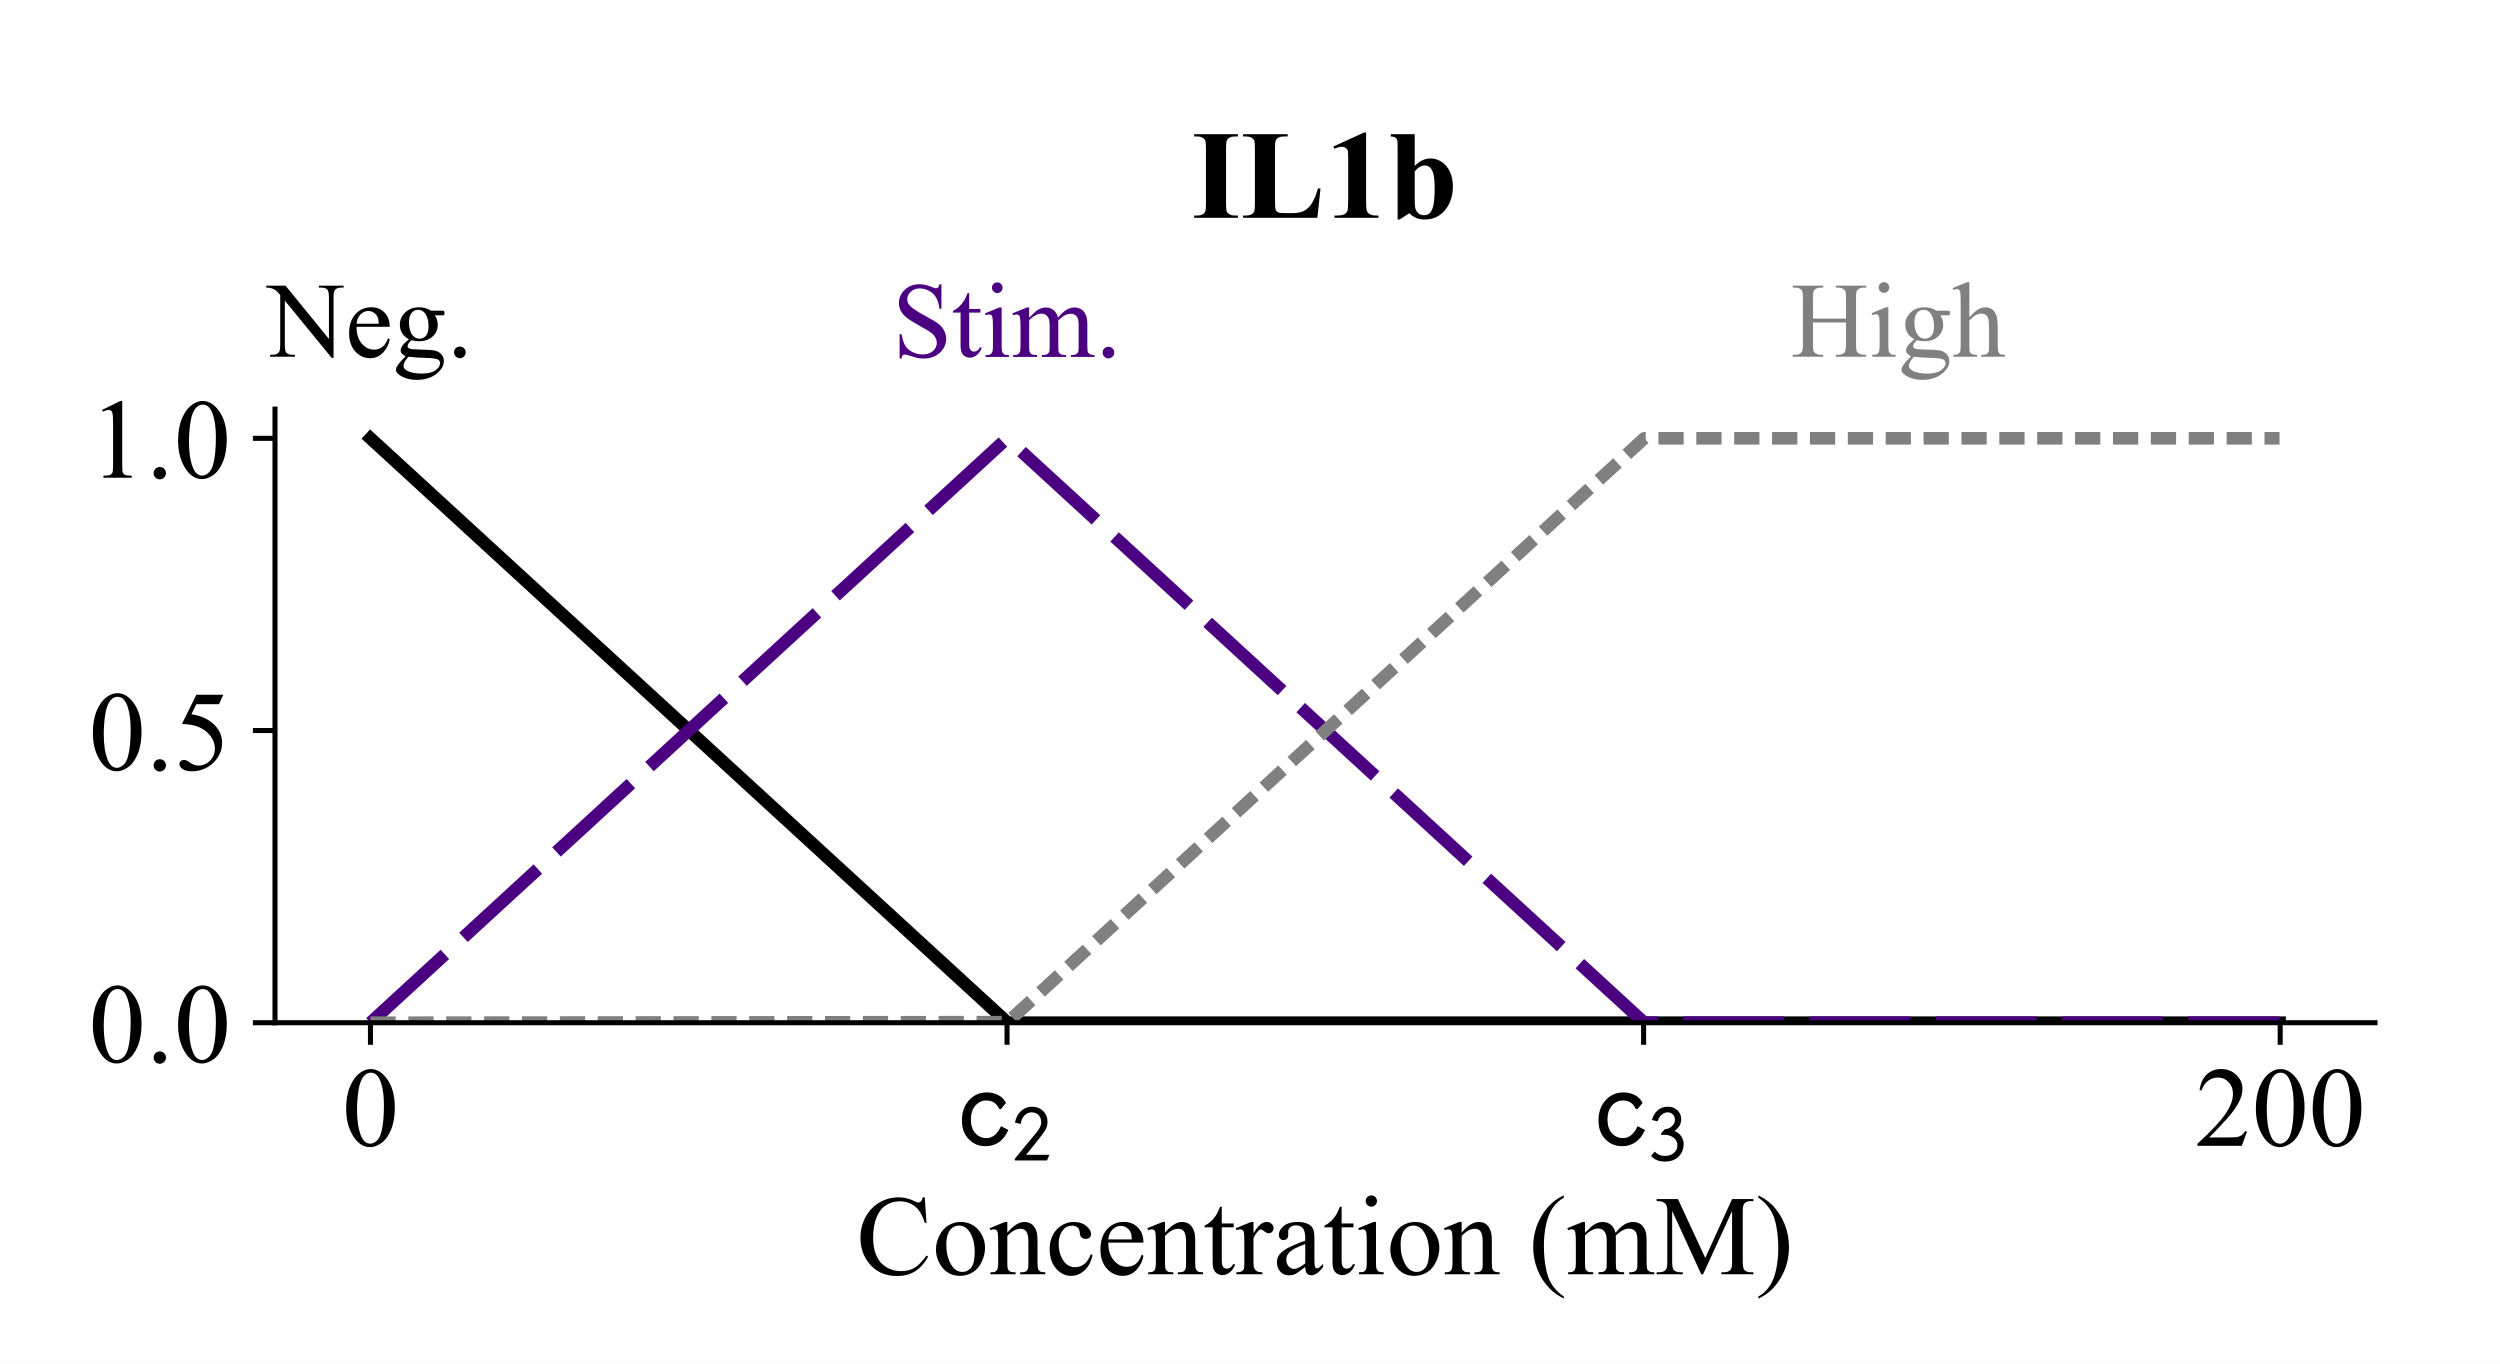
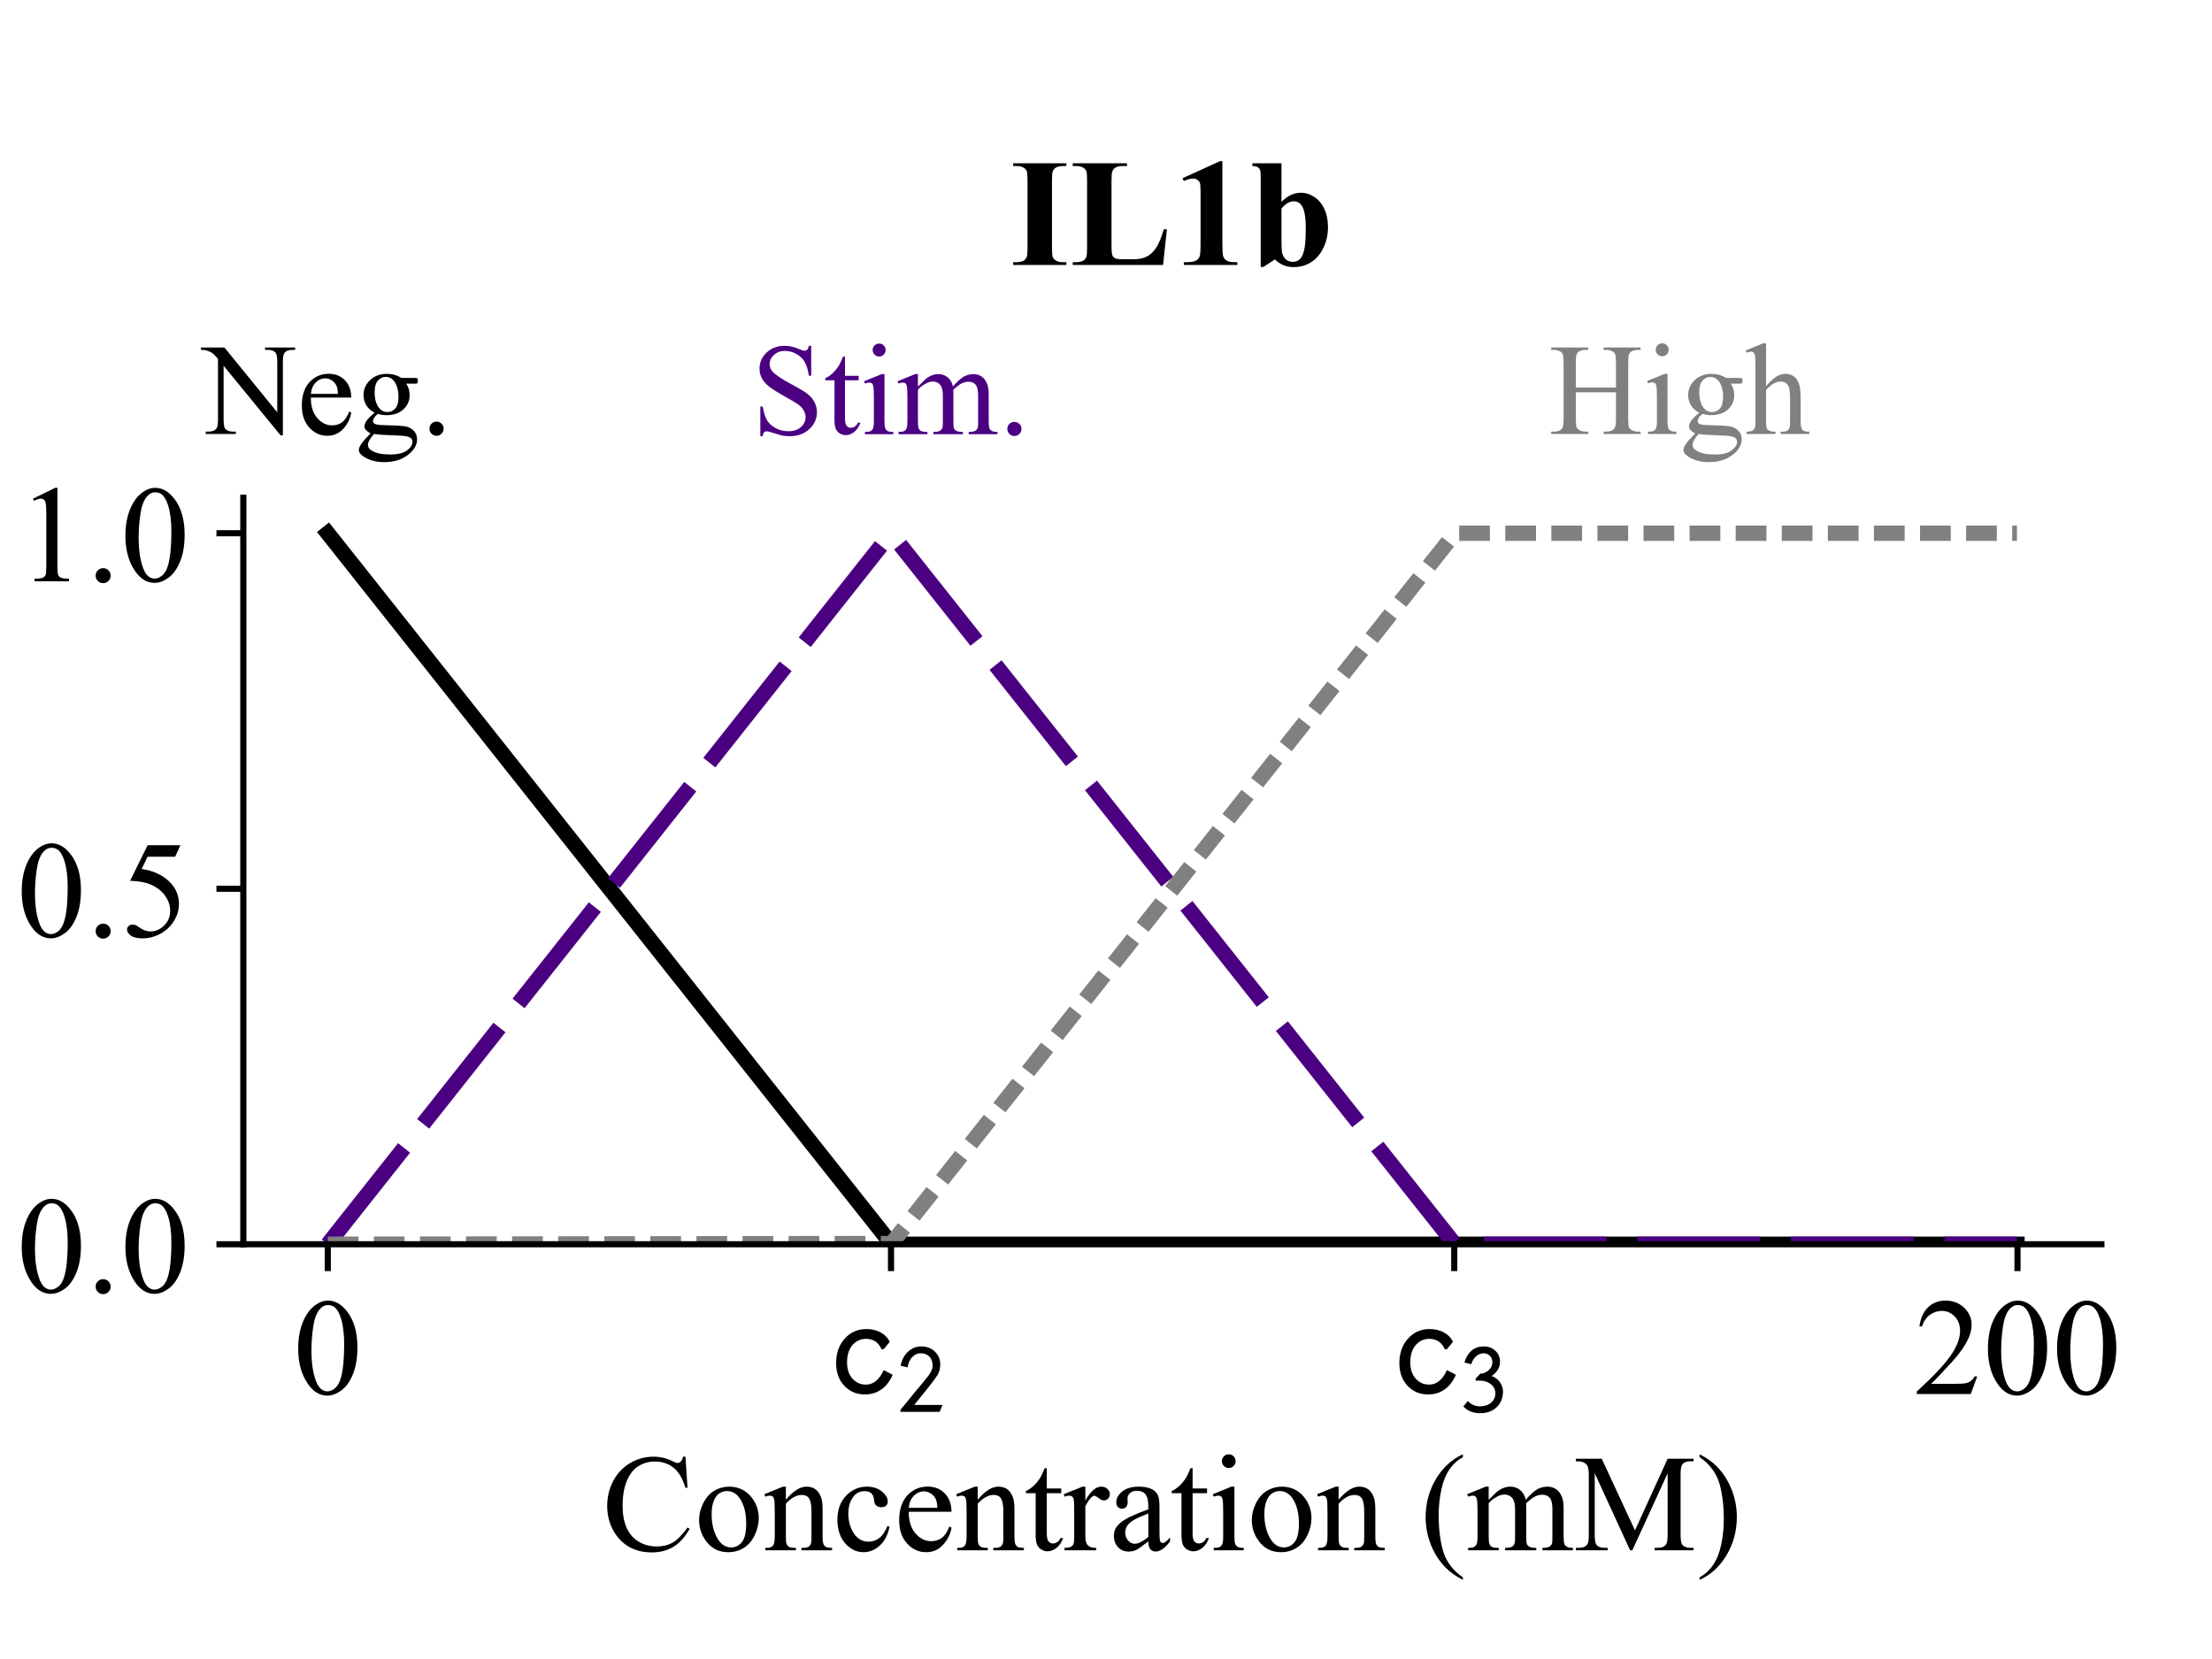
- <svg xmlns="http://www.w3.org/2000/svg" xmlns:xlink="http://www.w3.org/1999/xlink" height="216pt" version="1.1" viewBox="0 0 396 216" width="396pt">
+ <svg xmlns="http://www.w3.org/2000/svg" xmlns:xlink="http://www.w3.org/1999/xlink" height="216pt" version="1.1" viewBox="0 0 288 216" width="288pt">
  <defs>
    <style type="text/css">
*{stroke-linecap:butt;stroke-linejoin:round;}
  </style>
  </defs>
  <g id="figure_1">
    <g id="patch_1">
-       <path d="M 0 216  L 396 216  L 396 0  L 0 0  z " style="fill:#ffffff;" />
+       <path d="M 0 216  L 288 216  L 288 0  L 0 0  z " style="fill:#ffffff;" />
    </g>
    <g id="axes_1">
      <g id="patch_2">
-         <path d="M 43.56 162  L 376.2 162  L 376.2 64.8  L 43.56 64.8  z " style="fill:#ffffff;" />
+         <path d="M 31.68 162  L 273.6 162  L 273.6 64.8  L 31.68 64.8  z " style="fill:#ffffff;" />
      </g>
      <g id="matplotlib.axis_1">
        <g id="xtick_1">
          <g id="line2d_1">
            <defs>
-               <path d="M 0 0  L 0 3.5  " id="m36b06b20c5" style="stroke:#000000;stroke-width:0.8;" />
-             </defs>
-             <g>
-               <use style="stroke:#000000;stroke-width:0.8;" x="58.68" xlink:href="#m36b06b20c5" y="162" />
+               <path d="M 0 0  L 0 3.5  " id="m6e0107dfa2" style="stroke:#000000;stroke-width:0.8;" />
+             </defs>
+             <g>
+               <use style="stroke:#000000;stroke-width:0.8;" x="42.676" xlink:href="#m6e0107dfa2" y="162" />
            </g>
          </g>
          <g id="text_1">
            <defs>
              <path d="M 3.609 32.719  Q 3.609 44.047 7.031 52.219  Q 10.453 60.406 16.109 64.406  Q 20.516 67.578 25.203 67.578  Q 32.812 67.578 38.875 59.812  Q 46.438 50.203 46.438 33.734  Q 46.438 22.219 43.109 14.156  Q 39.797 6.109 34.641 2.469  Q 29.5 -1.172 24.703 -1.172  Q 15.234 -1.172 8.938 10.016  Q 3.609 19.438 3.609 32.719  z M 13.188 31.5  Q 13.188 17.828 16.547 9.188  Q 19.344 1.906 24.859 1.906  Q 27.484 1.906 30.312 4.266  Q 33.156 6.641 34.625 12.203  Q 36.859 20.609 36.859 35.891  Q 36.859 47.219 34.516 54.781  Q 32.766 60.406 29.984 62.75  Q 27.984 64.359 25.141 64.359  Q 21.828 64.359 19.234 61.375  Q 15.719 57.328 14.453 48.625  Q 13.188 39.938 13.188 31.5  z " id="TimesNewRomanPSMT-30" />
            </defs>
-             <g transform="translate(54.18 181.4988)scale(0.18 -0.18)">
+             <g transform="translate(38.17636 181.4988)scale(0.18 -0.18)">
              <use xlink:href="#TimesNewRomanPSMT-30" />
            </g>
          </g>
        </g>
        <g id="xtick_2">
          <g id="line2d_2">
            <g>
-               <use style="stroke:#000000;stroke-width:0.8;" x="159.514" xlink:href="#m36b06b20c5" y="162" />
+               <use style="stroke:#000000;stroke-width:0.8;" x="116.01" xlink:href="#m6e0107dfa2" y="162" />
            </g>
          </g>
          <g id="text_2">
            <defs>
              <path d="M 36.703 16.594  L 43.203 13.203  Q 40 5.906 34.703 2.406  Q 29.797 -1 23.203 -1  Q 15.797 -1 10.703 3  Q 2.297 9.5 2.297 21.594  Q 2.297 32.5 8.547 39.391  Q 14.797 46.297 24.203 46.297  Q 29.703 46.297 34.203 44  Q 38.703 41.703 41.094 37.094  L 36.703 31.703  L 35.094 31.703  Q 31.906 39.203 23.797 39.203  Q 18.094 39.203 14.141 34.703  Q 10.203 30.203 10.203 22.203  Q 10.203 14.797 14.094 10.438  Q 18 6.094 23.797 6.094  Q 31.906 6.094 36.703 16.594  z " id="STIXGeneral-Regular-1d5bc" />
              <path d="M 46.906 7.094  L 44 0  L 3.5 0  L 3.5 2.094  L 21 23.5  L 21 23.406  L 26.594 30.203  Q 30.5 34.906 32.094 36.953  Q 33.703 39 35.203 41.953  Q 36.703 44.906 36.703 47.5  Q 36.703 53.703 33.344 57.094  Q 30 60.5 24.203 60.5  Q 19.594 60.5 15.75 56.703  Q 11.906 52.906 10.906 45.906  L 3.703 47.594  Q 5.297 56.5 11.188 62.047  Q 17.094 67.594 24.906 67.594  Q 33.594 67.594 39.094 62.188  Q 44.594 56.797 44.594 49.094  Q 44.594 43.5 42.5 39.453  Q 40.406 35.406 33.703 27  L 17.703 7.094  z " id="STIXGeneral-Regular-1d7e4" />
            </defs>
-             <g transform="translate(151.9536 181.4988)scale(0.18 -0.18)">
+             <g transform="translate(108.4499 181.4988)scale(0.18 -0.18)">
              <use transform="translate(0 0.703125)" xlink:href="#STIXGeneral-Regular-1d5bc" />
              <use transform="translate(46.39269 -12.88594)scale(0.7)" xlink:href="#STIXGeneral-Regular-1d7e4" />
            </g>
          </g>
        </g>
        <g id="xtick_3">
          <g id="line2d_3">
            <g>
-               <use style="stroke:#000000;stroke-width:0.8;" x="260.347" xlink:href="#m36b06b20c5" y="162" />
+               <use style="stroke:#000000;stroke-width:0.8;" x="189.343" xlink:href="#m6e0107dfa2" y="162" />
            </g>
          </g>
          <g id="text_3">
            <defs>
              <path d="M 11.297 49.203  L 4.203 50.906  Q 6.406 58.703 11.5 63.141  Q 16.594 67.594 24.297 67.594  Q 31.406 67.594 36.203 63.094  Q 41 58.594 41 51.906  Q 41 43 32.406 37  Q 38 35 41.047 30.344  Q 44.094 25.703 44.094 21  Q 44.094 11.297 37.797 5  Q 31.406 -1.406 20.5 -1.406  Q 9.5 -1.406 3.094 5.594  L 7.797 11.203  Q 12.906 5.703 20 5.703  Q 27.406 5.703 31.594 9.297  Q 36.203 13.203 36.203 19.094  Q 36.203 24.297 32.453 27.797  Q 28.703 31.297 22.203 32.203  L 15.797 32.203  L 15.797 34.297  L 20.594 39.406  Q 25.094 39.406 29.094 42.844  Q 33.094 46.297 33.094 51.203  Q 33.094 55.406 30.438 57.953  Q 27.797 60.5 24 60.5  Q 20 60.5 16.547 57.641  Q 13.094 54.797 11.297 49.203  z " id="STIXGeneral-Regular-1d7e5" />
            </defs>
-             <g transform="translate(252.7872 181.4988)scale(0.18 -0.18)">
+             <g transform="translate(181.7834 181.4988)scale(0.18 -0.18)">
              <use transform="translate(0 0.703125)" xlink:href="#STIXGeneral-Regular-1d5bc" />
              <use transform="translate(46.39269 -12.88594)scale(0.7)" xlink:href="#STIXGeneral-Regular-1d7e5" />
            </g>
          </g>
        </g>
        <g id="xtick_4">
          <g id="line2d_4">
            <g>
-               <use style="stroke:#000000;stroke-width:0.8;" x="361.181" xlink:href="#m36b06b20c5" y="162" />
+               <use style="stroke:#000000;stroke-width:0.8;" x="262.677" xlink:href="#m6e0107dfa2" y="162" />
            </g>
          </g>
          <g id="text_4">
            <defs>
              <path d="M 45.844 12.75  L 41.219 0  L 2.156 0  L 2.156 1.812  Q 19.391 17.531 26.422 27.484  Q 33.453 37.453 33.453 45.703  Q 33.453 52 29.594 56.047  Q 25.734 60.109 20.359 60.109  Q 15.484 60.109 11.594 57.25  Q 7.719 54.391 5.859 48.875  L 4.047 48.875  Q 5.281 57.906 10.328 62.734  Q 15.375 67.578 22.953 67.578  Q 31 67.578 36.391 62.406  Q 41.797 57.234 41.797 50.203  Q 41.797 45.172 39.453 40.141  Q 35.844 32.234 27.734 23.391  Q 15.578 10.109 12.547 7.375  L 29.828 7.375  Q 35.109 7.375 37.234 7.766  Q 39.359 8.156 41.062 9.344  Q 42.781 10.547 44.047 12.75  z " id="TimesNewRomanPSMT-32" />
            </defs>
-             <g transform="translate(347.6808 181.4988)scale(0.18 -0.18)">
+             <g transform="translate(249.177 181.4988)scale(0.18 -0.18)">
              <use xlink:href="#TimesNewRomanPSMT-32" />
              <use x="50" xlink:href="#TimesNewRomanPSMT-30" />
              <use x="100" xlink:href="#TimesNewRomanPSMT-30" />
            </g>
          </g>
        </g>
        <g id="text_5">
          <defs>
            <path d="M 60.203 67.719  L 61.719 45.219  L 60.203 45.219  Q 57.172 55.328 51.562 59.766  Q 45.953 64.203 38.094 64.203  Q 31.5 64.203 26.172 60.859  Q 20.844 57.516 17.797 50.188  Q 14.75 42.875 14.75 31.984  Q 14.75 23 17.625 16.406  Q 20.516 9.812 26.297 6.297  Q 32.078 2.781 39.5 2.781  Q 45.953 2.781 50.875 5.531  Q 55.812 8.297 61.719 16.5  L 63.234 15.531  Q 58.25 6.688 51.609 2.578  Q 44.969 -1.516 35.844 -1.516  Q 19.391 -1.516 10.359 10.688  Q 3.609 19.781 3.609 32.078  Q 3.609 42 8.047 50.297  Q 12.5 58.594 20.281 63.156  Q 28.078 67.719 37.312 67.719  Q 44.484 67.719 51.469 64.203  Q 53.516 63.141 54.391 63.141  Q 55.719 63.141 56.688 64.062  Q 57.953 65.375 58.5 67.719  z " id="TimesNewRomanPSMT-43" />
            <path d="M 25 46.047  Q 35.156 46.047 41.312 38.328  Q 46.531 31.734 46.531 23.188  Q 46.531 17.188 43.641 11.031  Q 40.766 4.891 35.719 1.75  Q 30.672 -1.375 24.469 -1.375  Q 14.359 -1.375 8.406 6.688  Q 3.375 13.484 3.375 21.922  Q 3.375 28.078 6.422 34.156  Q 9.469 40.234 14.453 43.141  Q 19.438 46.047 25 46.047  z M 23.484 42.875  Q 20.906 42.875 18.281 41.328  Q 15.672 39.797 14.062 35.938  Q 12.453 32.078 12.453 26.031  Q 12.453 16.266 16.328 9.172  Q 20.219 2.094 26.562 2.094  Q 31.297 2.094 34.375 6  Q 37.453 9.906 37.453 19.438  Q 37.453 31.344 32.328 38.188  Q 28.859 42.875 23.484 42.875  z " id="TimesNewRomanPSMT-6f" />
            <path d="M 16.156 36.578  Q 24.031 46.047 31.156 46.047  Q 34.812 46.047 37.453 44.219  Q 40.094 42.391 41.656 38.188  Q 42.719 35.25 42.719 29.203  L 42.719 10.109  Q 42.719 5.859 43.406 4.344  Q 43.953 3.125 45.141 2.438  Q 46.344 1.766 49.562 1.766  L 49.562 0  L 27.438 0  L 27.438 1.766  L 28.375 1.766  Q 31.5 1.766 32.734 2.703  Q 33.984 3.656 34.469 5.516  Q 34.672 6.25 34.672 10.109  L 34.672 28.422  Q 34.672 34.516 33.078 37.281  Q 31.5 40.047 27.734 40.047  Q 21.922 40.047 16.156 33.688  L 16.156 10.109  Q 16.156 5.562 16.703 4.5  Q 17.391 3.078 18.578 2.422  Q 19.781 1.766 23.438 1.766  L 23.438 0  L 1.312 0  L 1.312 1.766  L 2.297 1.766  Q 5.719 1.766 6.906 3.484  Q 8.109 5.219 8.109 10.109  L 8.109 26.703  Q 8.109 34.766 7.734 36.516  Q 7.375 38.281 6.609 38.906  Q 5.859 39.547 4.594 39.547  Q 3.219 39.547 1.312 38.812  L 0.594 40.578  L 14.062 46.047  L 16.156 46.047  z " id="TimesNewRomanPSMT-6e" />
            <path d="M 41.109 17  Q 39.312 8.156 34.031 3.391  Q 28.766 -1.375 22.359 -1.375  Q 14.75 -1.375 9.078 5.016  Q 3.422 11.422 3.422 22.312  Q 3.422 32.859 9.688 39.453  Q 15.969 46.047 24.75 46.047  Q 31.344 46.047 35.594 42.547  Q 39.844 39.062 39.844 35.297  Q 39.844 33.453 38.641 32.297  Q 37.453 31.156 35.297 31.156  Q 32.422 31.156 30.953 33.016  Q 30.125 34.031 29.859 36.906  Q 29.594 39.797 27.875 41.312  Q 26.172 42.781 23.141 42.781  Q 18.266 42.781 15.281 39.156  Q 11.328 34.375 11.328 26.516  Q 11.328 18.5 15.25 12.375  Q 19.188 6.25 25.875 6.25  Q 30.672 6.25 34.469 9.516  Q 37.156 11.766 39.703 17.672  z " id="TimesNewRomanPSMT-63" />
            <path d="M 10.641 27.875  Q 10.594 17.922 15.484 12.25  Q 20.359 6.594 26.953 6.594  Q 31.344 6.594 34.594 9  Q 37.844 11.422 40.047 17.281  L 41.547 16.312  Q 40.531 9.625 35.594 4.125  Q 30.672 -1.375 23.25 -1.375  Q 15.188 -1.375 9.453 4.906  Q 3.719 11.188 3.719 21.781  Q 3.719 33.25 9.594 39.672  Q 15.484 46.094 24.359 46.094  Q 31.891 46.094 36.719 41.141  Q 41.547 36.188 41.547 27.875  z M 10.641 30.719  L 31.344 30.719  Q 31.109 35.016 30.328 36.766  Q 29.109 39.5 26.688 41.062  Q 24.266 42.625 21.625 42.625  Q 17.578 42.625 14.375 39.469  Q 11.188 36.328 10.641 30.719  z " id="TimesNewRomanPSMT-65" />
            <path d="M 16.109 59.422  L 16.109 44.734  L 26.562 44.734  L 26.562 41.312  L 16.109 41.312  L 16.109 12.312  Q 16.109 7.953 17.359 6.438  Q 18.609 4.938 20.562 4.938  Q 22.172 4.938 23.688 5.938  Q 25.203 6.938 26.031 8.891  L 27.938 8.891  Q 26.219 4.109 23.094 1.688  Q 19.969 -0.734 16.656 -0.734  Q 14.406 -0.734 12.25 0.516  Q 10.109 1.766 9.078 4.078  Q 8.062 6.391 8.062 11.234  L 8.062 41.312  L 0.984 41.312  L 0.984 42.922  Q 3.656 44 6.469 46.562  Q 9.281 49.125 11.469 52.641  Q 12.594 54.5 14.594 59.422  z " id="TimesNewRomanPSMT-74" />
            <path d="M 16.219 46.047  L 16.219 35.984  Q 21.828 46.047 27.734 46.047  Q 30.422 46.047 32.172 44.406  Q 33.938 42.781 33.938 40.625  Q 33.938 38.719 32.656 37.391  Q 31.391 36.078 29.641 36.078  Q 27.938 36.078 25.812 37.766  Q 23.688 39.453 22.656 39.453  Q 21.781 39.453 20.75 38.484  Q 18.562 36.469 16.219 31.891  L 16.219 10.453  Q 16.219 6.734 17.141 4.828  Q 17.781 3.516 19.391 2.641  Q 21 1.766 24.031 1.766  L 24.031 0  L 1.125 0  L 1.125 1.766  Q 4.547 1.766 6.203 2.828  Q 7.422 3.609 7.906 5.328  Q 8.156 6.156 8.156 10.062  L 8.156 27.391  Q 8.156 35.203 7.828 36.688  Q 7.516 38.188 6.656 38.859  Q 5.812 39.547 4.547 39.547  Q 3.031 39.547 1.125 38.812  L 0.641 40.578  L 14.156 46.047  z " id="TimesNewRomanPSMT-72" />
            <path d="M 28.469 6.453  Q 21.578 1.125 19.828 0.297  Q 17.188 -0.922 14.203 -0.922  Q 9.578 -0.922 6.562 2.25  Q 3.562 5.422 3.562 10.594  Q 3.562 13.875 5.031 16.266  Q 7.031 19.578 11.984 22.5  Q 16.938 25.438 28.469 29.641  L 28.469 31.391  Q 28.469 38.094 26.344 40.578  Q 24.219 43.062 20.172 43.062  Q 17.094 43.062 15.281 41.406  Q 13.422 39.75 13.422 37.594  L 13.531 34.766  Q 13.531 32.516 12.375 31.297  Q 11.234 30.078 9.375 30.078  Q 7.562 30.078 6.422 31.344  Q 5.281 32.625 5.281 34.812  Q 5.281 39.016 9.578 42.531  Q 13.875 46.047 21.625 46.047  Q 27.594 46.047 31.391 44.047  Q 34.281 42.531 35.641 39.312  Q 36.531 37.203 36.531 30.719  L 36.531 15.531  Q 36.531 9.125 36.766 7.688  Q 37.016 6.25 37.578 5.766  Q 38.141 5.281 38.875 5.281  Q 39.656 5.281 40.234 5.609  Q 41.266 6.25 44.188 9.188  L 44.188 6.453  Q 38.719 -0.875 33.734 -0.875  Q 31.344 -0.875 29.922 0.781  Q 28.516 2.438 28.469 6.453  z M 28.469 9.625  L 28.469 26.656  Q 21.094 23.734 18.953 22.516  Q 15.094 20.359 13.422 18.016  Q 11.766 15.672 11.766 12.891  Q 11.766 9.375 13.859 7.047  Q 15.969 4.734 18.703 4.734  Q 22.406 4.734 28.469 9.625  z " id="TimesNewRomanPSMT-61" />
            <path d="M 14.5 69.438  Q 16.547 69.438 17.984 67.984  Q 19.438 66.547 19.438 64.5  Q 19.438 62.453 17.984 60.984  Q 16.547 59.516 14.5 59.516  Q 12.453 59.516 10.984 60.984  Q 9.516 62.453 9.516 64.5  Q 9.516 66.547 10.953 67.984  Q 12.406 69.438 14.5 69.438  z M 18.562 46.047  L 18.562 10.109  Q 18.562 5.906 19.172 4.516  Q 19.781 3.125 20.969 2.438  Q 22.172 1.766 25.344 1.766  L 25.344 0  L 3.609 0  L 3.609 1.766  Q 6.891 1.766 8 2.391  Q 9.125 3.031 9.781 4.484  Q 10.453 5.953 10.453 10.109  L 10.453 27.344  Q 10.453 34.625 10.016 36.766  Q 9.672 38.328 8.938 38.938  Q 8.203 39.547 6.938 39.547  Q 5.562 39.547 3.609 38.812  L 2.938 40.578  L 16.406 46.047  z " id="TimesNewRomanPSMT-69" />
            <path id="TimesNewRomanPSMT-20" />
            <path d="M 31.062 -19.578  L 31.062 -21.391  Q 23.688 -17.672 18.75 -12.703  Q 11.719 -5.609 7.906 4  Q 4.109 13.625 4.109 23.969  Q 4.109 39.109 11.578 51.578  Q 19.047 64.062 31.062 69.438  L 31.062 67.391  Q 25.047 64.062 21.188 58.297  Q 17.328 52.547 15.422 43.703  Q 13.531 34.859 13.531 25.25  Q 13.531 14.797 15.141 6.25  Q 16.406 -0.484 18.203 -4.562  Q 20.016 -8.641 23.062 -12.391  Q 26.125 -16.156 31.062 -19.578  z " id="TimesNewRomanPSMT-28" />
            <path d="M 16.406 36.531  Q 21.297 41.406 22.172 42.141  Q 24.359 44 26.891 45.016  Q 29.438 46.047 31.938 46.047  Q 36.141 46.047 39.156 43.594  Q 42.188 41.156 43.219 36.531  Q 48.25 42.391 51.703 44.219  Q 55.172 46.047 58.844 46.047  Q 62.406 46.047 65.156 44.219  Q 67.922 42.391 69.531 38.234  Q 70.609 35.406 70.609 29.344  L 70.609 10.109  Q 70.609 5.906 71.234 4.344  Q 71.734 3.266 73.047 2.516  Q 74.359 1.766 77.344 1.766  L 77.344 0  L 55.281 0  L 55.281 1.766  L 56.203 1.766  Q 59.078 1.766 60.688 2.875  Q 61.812 3.656 62.312 5.375  Q 62.5 6.203 62.5 10.109  L 62.5 29.344  Q 62.5 34.812 61.188 37.062  Q 59.281 40.188 55.078 40.188  Q 52.484 40.188 49.875 38.891  Q 47.266 37.594 43.562 34.078  L 43.453 33.547  L 43.562 31.453  L 43.562 10.109  Q 43.562 5.516 44.062 4.391  Q 44.578 3.266 45.984 2.516  Q 47.406 1.766 50.828 1.766  L 50.828 0  L 28.219 0  L 28.219 1.766  Q 31.938 1.766 33.328 2.641  Q 34.719 3.516 35.25 5.281  Q 35.5 6.109 35.5 10.109  L 35.5 29.344  Q 35.5 34.812 33.891 37.203  Q 31.734 40.328 27.875 40.328  Q 25.25 40.328 22.656 38.922  Q 18.609 36.766 16.406 34.078  L 16.406 10.109  Q 16.406 5.719 17.016 4.391  Q 17.625 3.078 18.812 2.422  Q 20.016 1.766 23.688 1.766  L 23.688 0  L 1.562 0  L 1.562 1.766  Q 4.641 1.766 5.859 2.422  Q 7.078 3.078 7.703 4.516  Q 8.344 5.953 8.344 10.109  L 8.344 27.203  Q 8.344 34.578 7.906 36.719  Q 7.562 38.328 6.828 38.938  Q 6.109 39.547 4.828 39.547  Q 3.469 39.547 1.562 38.812  L 0.828 40.578  L 14.312 46.047  L 16.406 46.047  z " id="TimesNewRomanPSMT-6d" />
            <path d="M 40.922 0  L 15.328 55.719  L 15.328 11.469  Q 15.328 5.375 16.656 3.859  Q 18.453 1.812 22.359 1.812  L 24.703 1.812  L 24.703 0  L 1.656 0  L 1.656 1.812  L 4 1.812  Q 8.203 1.812 9.969 4.344  Q 11.031 5.906 11.031 11.469  L 11.031 54.734  Q 11.031 59.125 10.062 61.078  Q 9.375 62.5 7.547 63.453  Q 5.719 64.406 1.656 64.406  L 1.656 66.219  L 20.406 66.219  L 44.438 14.406  L 68.062 66.219  L 86.812 66.219  L 86.812 64.406  L 84.516 64.406  Q 80.281 64.406 78.516 61.859  Q 77.438 60.297 77.438 54.734  L 77.438 11.469  Q 77.438 5.375 78.812 3.859  Q 80.609 1.812 84.516 1.812  L 86.812 1.812  L 86.812 0  L 58.688 0  L 58.688 1.812  L 61.031 1.812  Q 65.281 1.812 67 4.344  Q 68.062 5.906 68.062 11.469  L 68.062 55.719  L 42.531 0  z " id="TimesNewRomanPSMT-4d" />
            <path d="M 2.25 67.391  L 2.25 69.438  Q 9.672 65.766 14.594 60.797  Q 21.578 53.656 25.391 44.062  Q 29.203 34.469 29.203 24.078  Q 29.203 8.938 21.75 -3.531  Q 14.312 -16.016 2.25 -21.391  L 2.25 -19.578  Q 8.25 -16.219 12.125 -10.469  Q 16.016 -4.734 17.891 4.125  Q 19.781 12.984 19.781 22.609  Q 19.781 33.016 18.172 41.609  Q 16.938 48.344 15.109 52.391  Q 13.281 56.453 10.25 60.203  Q 7.234 63.969 2.25 67.391  z " id="TimesNewRomanPSMT-29" />
          </defs>
-           <g transform="translate(135.6469 201.8478)scale(0.18 -0.18)">
+           <g transform="translate(78.40687 201.8478)scale(0.18 -0.18)">
            <use xlink:href="#TimesNewRomanPSMT-43" />
            <use x="66.699" xlink:href="#TimesNewRomanPSMT-6f" />
            <use x="116.699" xlink:href="#TimesNewRomanPSMT-6e" />
            <use x="166.699" xlink:href="#TimesNewRomanPSMT-63" />
            <use x="211.084" xlink:href="#TimesNewRomanPSMT-65" />
            <use x="255.469" xlink:href="#TimesNewRomanPSMT-6e" />
            <use x="305.469" xlink:href="#TimesNewRomanPSMT-74" />
            <use x="333.252" xlink:href="#TimesNewRomanPSMT-72" />
            <use x="366.553" xlink:href="#TimesNewRomanPSMT-61" />
            <use x="410.938" xlink:href="#TimesNewRomanPSMT-74" />
            <use x="438.721" xlink:href="#TimesNewRomanPSMT-69" />
            <use x="466.504" xlink:href="#TimesNewRomanPSMT-6f" />
            <use x="516.504" xlink:href="#TimesNewRomanPSMT-6e" />
            <use x="566.504" xlink:href="#TimesNewRomanPSMT-20" />
            <use x="591.504" xlink:href="#TimesNewRomanPSMT-28" />
            <use x="624.805" xlink:href="#TimesNewRomanPSMT-6d" />
            <use x="702.588" xlink:href="#TimesNewRomanPSMT-4d" />
            <use x="791.504" xlink:href="#TimesNewRomanPSMT-29" />
          </g>
        </g>
      </g>
      <g id="matplotlib.axis_2">
        <g id="ytick_1">
          <g id="line2d_5">
            <defs>
-               <path d="M 0 0  L -3.5 0  " id="m871019516f" style="stroke:#000000;stroke-width:0.8;" />
-             </defs>
-             <g>
-               <use style="stroke:#000000;stroke-width:0.8;" x="43.56" xlink:href="#m871019516f" y="162" />
+               <path d="M 0 0  L -3.5 0  " id="m7ef2b52854" style="stroke:#000000;stroke-width:0.8;" />
+             </defs>
+             <g>
+               <use style="stroke:#000000;stroke-width:0.8;" x="31.68" xlink:href="#m7ef2b52854" y="162" />
            </g>
          </g>
          <g id="text_6">
            <defs>
              <path d="M 12.5 9.469  Q 14.797 9.469 16.359 7.875  Q 17.922 6.297 17.922 4.047  Q 17.922 1.812 16.328 0.219  Q 14.75 -1.375 12.5 -1.375  Q 10.25 -1.375 8.656 0.219  Q 7.078 1.812 7.078 4.047  Q 7.078 6.344 8.656 7.906  Q 10.25 9.469 12.5 9.469  z " id="TimesNewRomanPSMT-2e" />
            </defs>
-             <g transform="translate(14.06 168.2494)scale(0.18 -0.18)">
+             <g transform="translate(2.18 168.2494)scale(0.18 -0.18)">
              <use xlink:href="#TimesNewRomanPSMT-30" />
              <use x="50" xlink:href="#TimesNewRomanPSMT-2e" />
              <use x="75" xlink:href="#TimesNewRomanPSMT-30" />
            </g>
          </g>
        </g>
        <g id="ytick_2">
          <g id="line2d_6">
            <g>
-               <use style="stroke:#000000;stroke-width:0.8;" x="43.56" xlink:href="#m871019516f" y="115.714" />
+               <use style="stroke:#000000;stroke-width:0.8;" x="31.68" xlink:href="#m7ef2b52854" y="115.714" />
            </g>
          </g>
          <g id="text_7">
            <defs>
              <path d="M 43.406 66.219  L 39.594 57.906  L 19.672 57.906  L 15.328 49.031  Q 28.266 47.125 35.844 39.406  Q 42.328 32.766 42.328 23.781  Q 42.328 18.562 40.203 14.109  Q 38.094 9.672 34.859 6.547  Q 31.641 3.422 27.688 1.516  Q 22.078 -1.172 16.156 -1.172  Q 10.203 -1.172 7.484 0.844  Q 4.781 2.875 4.781 5.328  Q 4.781 6.688 5.906 7.734  Q 7.031 8.797 8.734 8.797  Q 10.016 8.797 10.969 8.406  Q 11.922 8.016 14.203 6.391  Q 17.875 3.859 21.625 3.859  Q 27.344 3.859 31.656 8.172  Q 35.984 12.5 35.984 18.703  Q 35.984 24.703 32.125 29.906  Q 28.266 35.109 21.484 37.938  Q 16.156 40.141 6.984 40.484  L 19.672 66.219  z " id="TimesNewRomanPSMT-35" />
            </defs>
-             <g transform="translate(14.06 121.9637)scale(0.18 -0.18)">
+             <g transform="translate(2.18 121.9637)scale(0.18 -0.18)">
              <use xlink:href="#TimesNewRomanPSMT-30" />
              <use x="50" xlink:href="#TimesNewRomanPSMT-2e" />
              <use x="75" xlink:href="#TimesNewRomanPSMT-35" />
            </g>
          </g>
        </g>
        <g id="ytick_3">
          <g id="line2d_7">
            <g>
-               <use style="stroke:#000000;stroke-width:0.8;" x="43.56" xlink:href="#m871019516f" y="69.429" />
+               <use style="stroke:#000000;stroke-width:0.8;" x="31.68" xlink:href="#m7ef2b52854" y="69.429" />
            </g>
          </g>
          <g id="text_8">
            <defs>
              <path d="M 11.719 59.719  L 27.828 67.578  L 29.438 67.578  L 29.438 11.672  Q 29.438 6.109 29.906 4.734  Q 30.375 3.375 31.828 2.641  Q 33.297 1.906 37.797 1.812  L 37.797 0  L 12.891 0  L 12.891 1.812  Q 17.578 1.906 18.938 2.609  Q 20.312 3.328 20.844 4.516  Q 21.391 5.719 21.391 11.672  L 21.391 47.406  Q 21.391 54.641 20.906 56.688  Q 20.562 58.25 19.656 58.984  Q 18.75 59.719 17.484 59.719  Q 15.672 59.719 12.453 58.203  z " id="TimesNewRomanPSMT-31" />
            </defs>
-             <g transform="translate(14.06 75.67795)scale(0.18 -0.18)">
+             <g transform="translate(2.18 75.67795)scale(0.18 -0.18)">
              <use xlink:href="#TimesNewRomanPSMT-31" />
              <use x="50" xlink:href="#TimesNewRomanPSMT-2e" />
              <use x="75" xlink:href="#TimesNewRomanPSMT-30" />
            </g>
          </g>
        </g>
      </g>
      <g id="line2d_8">
-         <path clip-path="url(#p104e2757b7)" d="M 58.68 69.429  L 159.614 162  L 361.08 162  L 361.08 162  " style="fill:none;stroke:#000000;stroke-linecap:square;stroke-width:2;" />
+         <path clip-path="url(#p13cdc252e7)" d="M 42.676 69.429  L 116.083 162  L 262.604 162  L 262.604 162  " style="fill:none;stroke:#000000;stroke-linecap:square;stroke-width:2;" />
      </g>
      <g id="line2d_9">
-         <path clip-path="url(#p104e2757b7)" d="M 58.68 162  L 159.514 69.429  L 260.448 162  L 361.08 162  L 361.08 162  " style="fill:none;stroke:#4b0082;stroke-dasharray:16,4,16,4;stroke-dashoffset:0;stroke-width:2;" />
+         <path clip-path="url(#p13cdc252e7)" d="M 42.676 162  L 116.01 69.429  L 189.417 162  L 262.604 162  L 262.604 162  " style="fill:none;stroke:#4b0082;stroke-dasharray:16,4,16,4;stroke-dashoffset:0;stroke-width:2;" />
      </g>
      <g id="line2d_10">
-         <path clip-path="url(#p104e2757b7)" d="M 58.68 162  L 159.614 161.907  L 260.448 69.429  L 361.08 69.429  L 361.08 69.429  " style="fill:none;stroke:#808080;stroke-dasharray:4,2,4,2;stroke-dashoffset:0;stroke-width:2;" />
+         <path clip-path="url(#p13cdc252e7)" d="M 42.676 162  L 116.083 161.907  L 189.417 69.429  L 262.604 69.429  L 262.604 69.429  " style="fill:none;stroke:#808080;stroke-dasharray:4,2,4,2;stroke-dashoffset:0;stroke-width:2;" />
      </g>
      <g id="patch_3">
-         <path d="M 43.56 162  L 43.56 64.8  " style="fill:none;stroke:#000000;stroke-linecap:square;stroke-linejoin:miter;stroke-width:0.8;" />
+         <path d="M 31.68 162  L 31.68 64.8  " style="fill:none;stroke:#000000;stroke-linecap:square;stroke-linejoin:miter;stroke-width:0.8;" />
      </g>
      <g id="patch_4">
-         <path d="M 43.56 162  L 376.2 162  " style="fill:none;stroke:#000000;stroke-linecap:square;stroke-linejoin:miter;stroke-width:0.8;" />
+         <path d="M 31.68 162  L 273.6 162  " style="fill:none;stroke:#000000;stroke-linecap:square;stroke-linejoin:miter;stroke-width:0.8;" />
      </g>
      <g id="text_9">
        <defs>
          <path d="M -1.312 66.219  L 16.656 66.219  L 57.125 16.547  L 57.125 54.734  Q 57.125 60.844 55.766 62.359  Q 53.953 64.406 50.047 64.406  L 47.75 64.406  L 47.75 66.219  L 70.797 66.219  L 70.797 64.406  L 68.453 64.406  Q 64.266 64.406 62.5 61.859  Q 61.422 60.297 61.422 54.734  L 61.422 -1.078  L 59.672 -1.078  L 16.016 52.25  L 16.016 11.469  Q 16.016 5.375 17.328 3.859  Q 19.188 1.812 23.047 1.812  L 25.391 1.812  L 25.391 0  L 2.344 0  L 2.344 1.812  L 4.641 1.812  Q 8.891 1.812 10.641 4.344  Q 11.719 5.906 11.719 11.469  L 11.719 57.516  Q 8.844 60.891 7.344 61.953  Q 5.859 63.031 2.984 63.969  Q 1.562 64.406 -1.312 64.406  z " id="TimesNewRomanPSMT-4e" />
          <path d="M 15.094 16.312  Q 10.984 18.312 8.781 21.891  Q 6.594 25.484 6.594 29.828  Q 6.594 36.469 11.594 41.25  Q 16.609 46.047 24.422 46.047  Q 30.812 46.047 35.5 42.922  L 44.969 42.922  Q 47.078 42.922 47.406 42.797  Q 47.75 42.672 47.906 42.391  Q 48.188 41.938 48.188 40.828  Q 48.188 39.547 47.953 39.062  Q 47.797 38.812 47.438 38.672  Q 47.078 38.531 44.969 38.531  L 39.156 38.531  Q 41.891 35.016 41.891 29.547  Q 41.891 23.297 37.109 18.844  Q 32.328 14.406 24.266 14.406  Q 20.953 14.406 17.484 15.375  Q 15.328 13.531 14.562 12.141  Q 13.812 10.75 13.812 9.766  Q 13.812 8.938 14.625 8.156  Q 15.438 7.375 17.781 7.031  Q 19.141 6.844 24.609 6.688  Q 34.672 6.453 37.641 6  Q 42.188 5.375 44.891 2.641  Q 47.609 -0.094 47.609 -4.109  Q 47.609 -9.625 42.438 -14.453  Q 34.812 -21.578 22.562 -21.578  Q 13.141 -21.578 6.641 -17.328  Q 2.984 -14.891 2.984 -12.25  Q 2.984 -11.078 3.516 -9.906  Q 4.344 -8.109 6.938 -4.891  Q 7.281 -4.438 11.922 0.391  Q 9.375 1.906 8.328 3.094  Q 7.281 4.297 7.281 5.812  Q 7.281 7.516 8.672 9.812  Q 10.062 12.109 15.094 16.312  z M 23.578 43.703  Q 19.969 43.703 17.531 40.812  Q 15.094 37.938 15.094 31.984  Q 15.094 24.266 18.406 20.016  Q 20.953 16.797 24.859 16.797  Q 28.562 16.797 30.953 19.578  Q 33.344 22.359 33.344 28.328  Q 33.344 36.078 29.984 40.484  Q 27.484 43.703 23.578 43.703  z M 14.594 0  Q 12.312 -2.484 11.141 -4.625  Q 9.969 -6.781 9.969 -8.594  Q 9.969 -10.938 12.797 -12.703  Q 17.672 -15.719 26.906 -15.719  Q 35.688 -15.719 39.859 -12.609  Q 44.047 -9.516 44.047 -6  Q 44.047 -3.469 41.547 -2.391  Q 39.016 -1.312 31.5 -1.125  Q 20.516 -0.828 14.594 0  z " id="TimesNewRomanPSMT-67" />
        </defs>
-         <g transform="translate(42.3932 56.50315)scale(0.17 -0.17)">
+         <g transform="translate(26.38957 56.50315)scale(0.17 -0.17)">
          <use xlink:href="#TimesNewRomanPSMT-4e" />
          <use x="72.217" xlink:href="#TimesNewRomanPSMT-65" />
          <use x="116.602" xlink:href="#TimesNewRomanPSMT-67" />
          <use x="166.602" xlink:href="#TimesNewRomanPSMT-2e" />
        </g>
      </g>
      <g id="text_10">
        <defs>
          <path d="M 45.844 67.719  L 45.844 44.828  L 44.047 44.828  Q 43.172 51.422 40.891 55.328  Q 38.625 59.234 34.422 61.516  Q 30.219 63.812 25.734 63.812  Q 20.656 63.812 17.328 60.719  Q 14.016 57.625 14.016 53.656  Q 14.016 50.641 16.109 48.141  Q 19.141 44.484 30.516 38.375  Q 39.797 33.406 43.188 30.734  Q 46.578 28.078 48.406 24.453  Q 50.25 20.844 50.25 16.891  Q 50.25 9.375 44.406 3.922  Q 38.578 -1.516 29.391 -1.516  Q 26.516 -1.516 23.969 -1.078  Q 22.469 -0.828 17.703 0.703  Q 12.938 2.25 11.672 2.25  Q 10.453 2.25 9.734 1.516  Q 9.031 0.781 8.688 -1.516  L 6.891 -1.516  L 6.891 21.188  L 8.688 21.188  Q 9.969 14.062 12.109 10.516  Q 14.266 6.984 18.672 4.641  Q 23.094 2.297 28.375 2.297  Q 34.469 2.297 38 5.516  Q 41.547 8.734 41.547 13.141  Q 41.547 15.578 40.203 18.062  Q 38.875 20.562 36.031 22.703  Q 34.125 24.172 25.625 28.922  Q 17.141 33.688 13.547 36.516  Q 9.969 39.359 8.109 42.766  Q 6.25 46.188 6.25 50.297  Q 6.25 57.422 11.719 62.562  Q 17.188 67.719 25.641 67.719  Q 30.906 67.719 36.812 65.141  Q 39.547 63.922 40.672 63.922  Q 41.938 63.922 42.75 64.672  Q 43.562 65.438 44.047 67.719  z " id="TimesNewRomanPSMT-53" />
        </defs>
-         <g style="fill:#4b0082;" transform="translate(141.3276 56.53502)scale(0.17 -0.17)">
+         <g style="fill:#4b0082;" transform="translate(97.82388 56.53502)scale(0.17 -0.17)">
          <use xlink:href="#TimesNewRomanPSMT-53" />
          <use x="55.615" xlink:href="#TimesNewRomanPSMT-74" />
          <use x="83.398" xlink:href="#TimesNewRomanPSMT-69" />
          <use x="111.182" xlink:href="#TimesNewRomanPSMT-6d" />
          <use x="188.965" xlink:href="#TimesNewRomanPSMT-2e" />
        </g>
      </g>
      <g id="text_11">
        <defs>
          <path d="M 20.562 35.5  L 51.312 35.5  L 51.312 54.438  Q 51.312 59.516 50.688 61.141  Q 50.203 62.359 48.641 63.234  Q 46.531 64.406 44.188 64.406  L 41.844 64.406  L 41.844 66.219  L 70.172 66.219  L 70.172 64.406  L 67.828 64.406  Q 65.484 64.406 63.375 63.281  Q 61.812 62.5 61.25 60.906  Q 60.688 59.328 60.688 54.438  L 60.688 11.719  Q 60.688 6.688 61.328 5.078  Q 61.812 3.859 63.328 2.984  Q 65.484 1.812 67.828 1.812  L 70.172 1.812  L 70.172 0  L 41.844 0  L 41.844 1.812  L 44.188 1.812  Q 48.25 1.812 50.094 4.203  Q 51.312 5.766 51.312 11.719  L 51.312 31.891  L 20.562 31.891  L 20.562 11.719  Q 20.562 6.688 21.188 5.078  Q 21.688 3.859 23.25 2.984  Q 25.344 1.812 27.688 1.812  L 30.078 1.812  L 30.078 0  L 1.703 0  L 1.703 1.812  L 4.047 1.812  Q 8.156 1.812 10.016 4.203  Q 11.188 5.766 11.188 11.719  L 11.188 54.438  Q 11.188 59.516 10.547 61.141  Q 10.062 62.359 8.547 63.234  Q 6.391 64.406 4.047 64.406  L 1.703 64.406  L 1.703 66.219  L 30.078 66.219  L 30.078 64.406  L 27.688 64.406  Q 25.344 64.406 23.25 63.281  Q 21.734 62.5 21.141 60.906  Q 20.562 59.328 20.562 54.438  z " id="TimesNewRomanPSMT-48" />
          <path d="M 16.266 69.438  L 16.266 36.719  Q 21.688 42.672 24.859 44.359  Q 28.031 46.047 31.203 46.047  Q 35.016 46.047 37.75 43.938  Q 40.484 41.844 41.797 37.359  Q 42.719 34.234 42.719 25.922  L 42.719 10.109  Q 42.719 5.859 43.406 4.297  Q 43.891 3.125 45.062 2.438  Q 46.234 1.766 49.359 1.766  L 49.359 0  L 27.391 0  L 27.391 1.766  L 28.422 1.766  Q 31.547 1.766 32.766 2.703  Q 33.984 3.656 34.469 5.516  Q 34.625 6.297 34.625 10.109  L 34.625 25.922  Q 34.625 33.25 33.859 35.547  Q 33.109 37.844 31.438 38.984  Q 29.781 40.141 27.438 40.141  Q 25.047 40.141 22.453 38.859  Q 19.875 37.594 16.266 33.734  L 16.266 10.109  Q 16.266 5.516 16.766 4.391  Q 17.281 3.266 18.672 2.516  Q 20.062 1.766 23.484 1.766  L 23.484 0  L 1.312 0  L 1.312 1.766  Q 4.297 1.766 6 2.688  Q 6.984 3.172 7.562 4.531  Q 8.156 5.906 8.156 10.109  L 8.156 50.594  Q 8.156 58.25 7.781 60  Q 7.422 61.766 6.656 62.391  Q 5.906 63.031 4.641 63.031  Q 3.609 63.031 1.312 62.25  L 0.641 63.969  L 14.016 69.438  z " id="TimesNewRomanPSMT-68" />
        </defs>
-         <g style="fill:#808080;" transform="translate(283.6807 56.50315)scale(0.17 -0.17)">
+         <g style="fill:#808080;" transform="translate(201.6768 56.50315)scale(0.17 -0.17)">
          <use xlink:href="#TimesNewRomanPSMT-48" />
          <use x="72.217" xlink:href="#TimesNewRomanPSMT-69" />
          <use x="100" xlink:href="#TimesNewRomanPSMT-67" />
          <use x="150" xlink:href="#TimesNewRomanPSMT-68" />
        </g>
      </g>
      <g id="text_12">
        <defs>
          <path d="M 36.625 1.812  L 36.625 0  L 2 0  L 2 1.812  L 4.203 1.812  Q 7.078 1.812 8.844 2.828  Q 10.109 3.516 10.797 5.172  Q 11.328 6.344 11.328 11.328  L 11.328 54.891  Q 11.328 59.969 10.781 61.234  Q 10.25 62.5 8.609 63.453  Q 6.984 64.406 4.203 64.406  L 2 64.406  L 2 66.219  L 36.625 66.219  L 36.625 64.406  L 34.422 64.406  Q 31.547 64.406 29.781 63.375  Q 28.516 62.703 27.781 61.031  Q 27.25 59.859 27.25 54.891  L 27.25 11.328  Q 27.25 6.25 27.812 4.984  Q 28.375 3.719 30 2.766  Q 31.641 1.812 34.422 1.812  z " id="TimesNewRomanPS-BoldMT-49" />
          <path d="M 63.141 23.25  L 60.641 0  L 1.859 0  L 1.859 1.812  L 4.047 1.812  Q 6.938 1.812 8.688 2.828  Q 9.969 3.516 10.641 5.172  Q 11.188 6.344 11.188 11.328  L 11.188 54.891  Q 11.188 59.969 10.641 61.234  Q 10.109 62.5 8.469 63.453  Q 6.844 64.406 4.047 64.406  L 1.859 64.406  L 1.859 66.219  L 37.156 66.219  L 37.156 64.406  L 34.281 64.406  Q 31.391 64.406 29.641 63.375  Q 28.375 62.703 27.641 61.031  Q 27.094 59.859 27.094 54.891  L 27.094 12.703  Q 27.094 7.625 27.672 6.219  Q 28.266 4.828 29.984 4.156  Q 31.203 3.719 35.891 3.719  L 41.406 3.719  Q 46.688 3.719 50.203 5.562  Q 53.719 7.422 56.281 11.422  Q 58.844 15.438 61.141 23.25  z " id="TimesNewRomanPS-BoldMT-4c" />
          <path d="M 32.562 67.578  L 32.562 13.422  Q 32.562 7.328 33.094 5.641  Q 33.641 3.953 35.344 2.875  Q 37.062 1.812 40.828 1.812  L 42.328 1.812  L 42.328 0  L 7.469 0  L 7.469 1.812  L 9.234 1.812  Q 13.484 1.812 15.281 2.781  Q 17.094 3.766 17.719 5.469  Q 18.359 7.172 18.359 13.422  L 18.359 47.75  Q 18.359 52.344 17.922 53.484  Q 17.484 54.641 16.281 55.438  Q 15.094 56.25 13.531 56.25  Q 11.031 56.25 7.469 54.688  L 6.594 56.453  L 30.953 67.578  z " id="TimesNewRomanPS-BoldMT-31" />
          <path d="M 21.047 66.219  L 21.047 41.062  Q 26.812 47.016 33.641 47.016  Q 38.328 47.016 42.469 44.25  Q 46.625 41.5 48.969 36.422  Q 51.312 31.344 51.312 24.703  Q 51.312 17.234 48.328 11.125  Q 45.359 5.031 40.375 1.828  Q 35.406 -1.375 29 -1.375  Q 25.297 -1.375 22.406 -0.188  Q 19.531 0.984 16.75 3.609  L 9.188 -1.312  L 7.516 -1.312  L 7.516 56.734  Q 7.516 60.688 7.172 61.625  Q 6.688 62.984 5.641 63.641  Q 4.594 64.312 2.094 64.406  L 2.094 66.219  z M 21.047 36.719  L 21.047 16.406  Q 21.047 10.203 21.344 8.5  Q 21.828 5.609 23.672 3.828  Q 25.531 2.047 28.422 2.047  Q 30.906 2.047 32.688 3.469  Q 34.469 4.891 35.656 9.078  Q 36.859 13.281 36.859 24.219  Q 36.859 34.719 34.234 38.625  Q 32.328 41.453 29.109 41.453  Q 24.906 41.453 21.047 36.719  z " id="TimesNewRomanPS-BoldMT-62" />
        </defs>
-         <g transform="translate(188.7566 34.5)scale(0.2 -0.2)">
+         <g transform="translate(131.5166 34.5)scale(0.2 -0.2)">
          <use xlink:href="#TimesNewRomanPS-BoldMT-49" />
          <use x="38.916" xlink:href="#TimesNewRomanPS-BoldMT-4c" />
          <use x="105.615" xlink:href="#TimesNewRomanPS-BoldMT-31" />
          <use x="155.615" xlink:href="#TimesNewRomanPS-BoldMT-62" />
        </g>
      </g>
    </g>
  </g>
  <defs>
-     <clipPath id="p104e2757b7">
-       <rect height="97.2" width="332.64" x="43.56" y="64.8" />
+     <clipPath id="p13cdc252e7">
+       <rect height="97.2" width="241.92" x="31.68" y="64.8" />
    </clipPath>
  </defs>
</svg>
